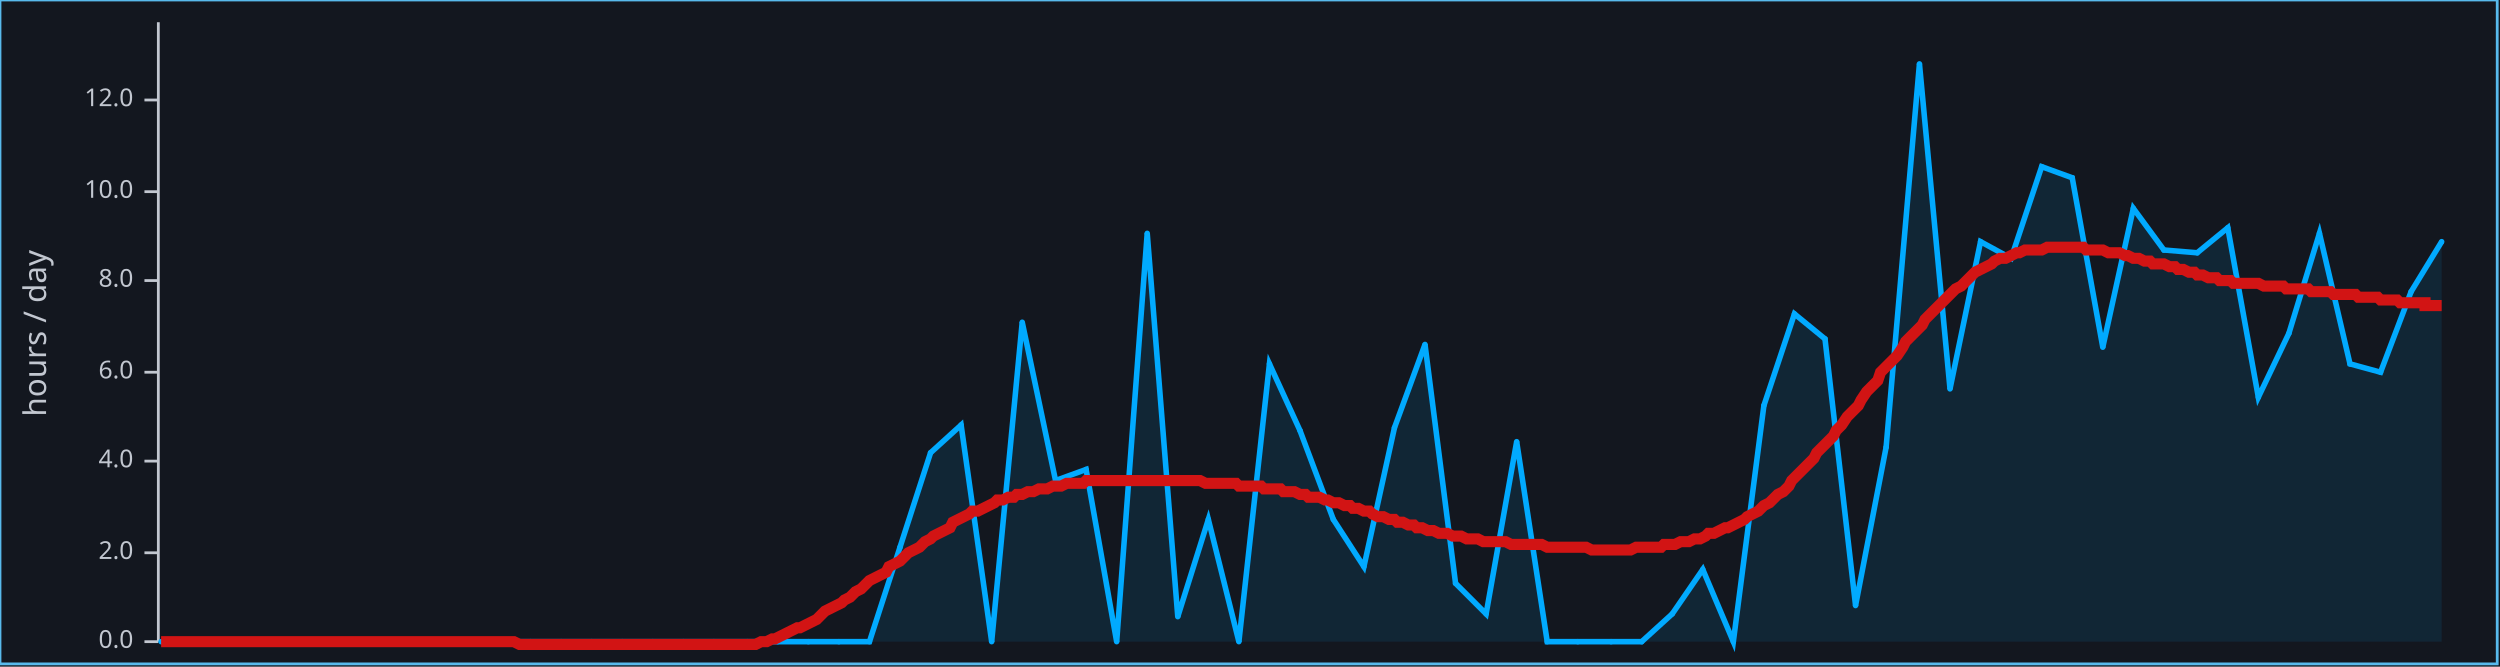
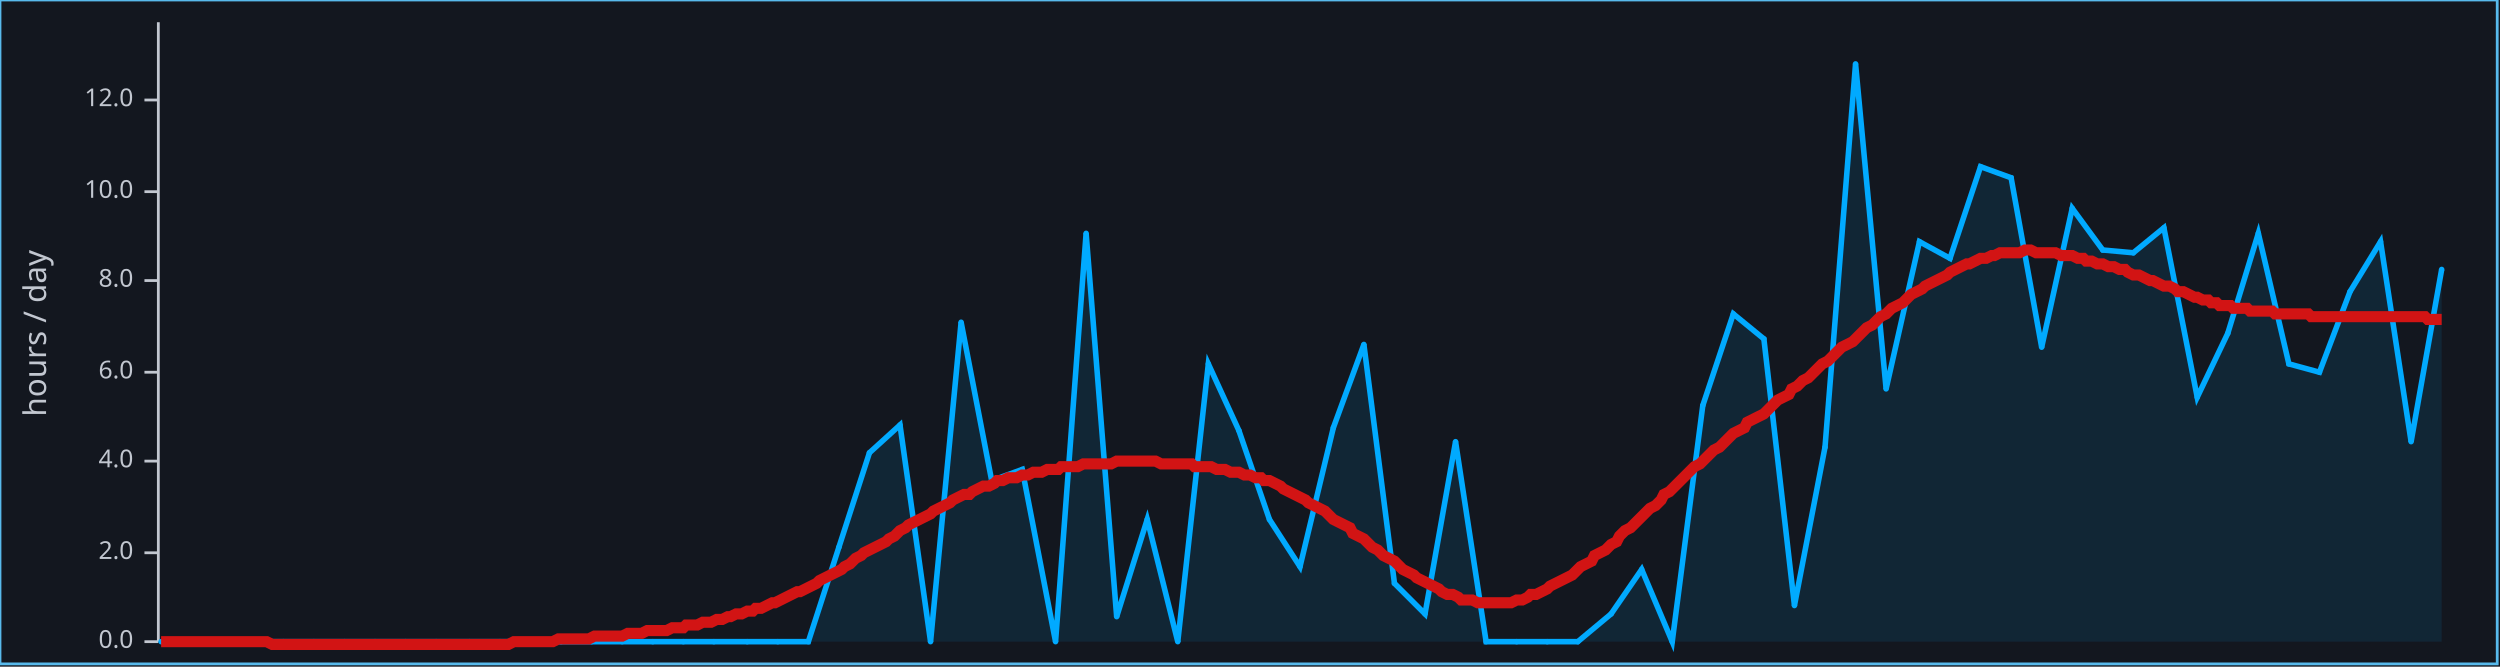
<svg xmlns="http://www.w3.org/2000/svg" width="900" height="240" viewBox="0 0 900 240">
  <rect x="0" y="0" width="900" height="240" opacity="1" fill="#13171F" stroke="none" />
  <rect x="0" y="0" width="899" height="239" opacity="1" fill="none" stroke="#58BAEC" />
  <text x="8" y="120" dy="0.76em" text-anchor="middle" font-family="sans-serif" font-size="11.29" opacity="1" fill="#C2C7D0" transform="rotate(270, 8, 120)">
hours / day
</text>
  <polyline fill="none" opacity="1" stroke="#C2C7D0" stroke-width="1" points="57,8 57,231 " />
  <text x="48" y="231" dy="0.5ex" text-anchor="end" font-family="sans-serif" font-size="8.871" opacity="1" fill="#C2C7D0">
0.0
</text>
  <polyline fill="none" opacity="1" stroke="#C2C7D0" stroke-width="1" points="52,231 57,231 " />
  <text x="48" y="199" dy="0.5ex" text-anchor="end" font-family="sans-serif" font-size="8.871" opacity="1" fill="#C2C7D0">
2.0
</text>
  <polyline fill="none" opacity="1" stroke="#C2C7D0" stroke-width="1" points="52,199 57,199 " />
  <text x="48" y="166" dy="0.5ex" text-anchor="end" font-family="sans-serif" font-size="8.871" opacity="1" fill="#C2C7D0">
4.0
</text>
  <polyline fill="none" opacity="1" stroke="#C2C7D0" stroke-width="1" points="52,166 57,166 " />
  <text x="48" y="134" dy="0.5ex" text-anchor="end" font-family="sans-serif" font-size="8.871" opacity="1" fill="#C2C7D0">
6.0
</text>
  <polyline fill="none" opacity="1" stroke="#C2C7D0" stroke-width="1" points="52,134 57,134 " />
  <text x="48" y="101" dy="0.5ex" text-anchor="end" font-family="sans-serif" font-size="8.871" opacity="1" fill="#C2C7D0">
8.0
</text>
  <polyline fill="none" opacity="1" stroke="#C2C7D0" stroke-width="1" points="52,101 57,101 " />
  <text x="48" y="69" dy="0.5ex" text-anchor="end" font-family="sans-serif" font-size="8.871" opacity="1" fill="#C2C7D0">
10.0
</text>
  <polyline fill="none" opacity="1" stroke="#C2C7D0" stroke-width="1" points="52,69 57,69 " />
  <text x="48" y="36" dy="0.5ex" text-anchor="end" font-family="sans-serif" font-size="8.871" opacity="1" fill="#C2C7D0">
12.0
</text>
  <polyline fill="none" opacity="1" stroke="#C2C7D0" stroke-width="1" points="52,36 57,36 " />
-   <polygon opacity="0.1" fill="#01AAFF" points="58,231 69,231 80,231 91,231 102,231 113,231 124,231 135,231 146,231 157,231 169,231 180,231 191,231 202,231 213,231 224,231 235,231 246,231 257,231 269,231 280,231 291,231 302,231 313,231 324,197 335,163 346,153 357,231 368,116 380,173 391,169 402,231 413,84 424,222 435,187 446,231 457,131 468,155 480,187 491,204 502,154 513,124 524,210 535,221 546,159 557,231 568,231 580,231 591,231 602,221 613,205 624,231 635,146 646,113 657,122 668,218 679,161 691,23 702,140 713,87 724,93 735,60 746,64 757,125 768,75 779,90 791,91 802,82 813,143 824,120 835,84 846,131 857,134 868,105 879,87 879,231 58,231 " />
-   <polyline fill="none" opacity="1" stroke="#01AAFF" stroke-width="2" points="58,231 69,231 80,231 91,231 102,231 113,231 124,231 135,231 146,231 157,231 169,231 180,231 191,231 202,231 213,231 224,231 235,231 246,231 257,231 269,231 280,231 291,231 302,231 313,231 324,197 335,163 346,153 357,231 368,116 380,173 391,169 402,231 413,84 424,222 435,187 446,231 457,131 468,155 480,187 491,204 502,154 513,124 524,210 535,221 546,159 557,231 568,231 580,231 591,231 602,221 613,205 624,231 635,146 646,113 657,122 668,218 679,161 691,23 702,140 713,87 724,93 735,60 746,64 757,125 768,75 779,90 791,91 802,82 813,143 824,120 835,84 846,131 857,134 868,105 879,87 " />
+   <polygon opacity="0.1" fill="#01AAFF" points="58,231 69,231 80,231 91,231 102,231 113,231 124,231 135,231 146,231 157,231 169,231 180,231 191,231 202,231 213,231 224,231 235,231 246,231 257,231 269,231 280,231 291,231 302,197 313,163 324,153 335,231 346,116 357,173 368,169 380,231 391,84 402,222 413,187 424,231 435,131 446,155 457,187 468,204 480,154 491,124 502,210 513,221 524,159 535,231 546,231 557,231 568,231 580,221 591,205 602,231 613,146 624,113 635,122 646,218 657,161 668,23 679,140 691,87 702,93 713,60 724,64 735,125 746,75 757,90 768,91 779,82 791,143 802,120 813,84 824,131 835,134 846,105 857,87 868,159 879,97 879,231 58,231 " />
+   <polyline fill="none" opacity="1" stroke="#01AAFF" stroke-width="2" points="58,231 69,231 80,231 91,231 102,231 113,231 124,231 135,231 146,231 157,231 169,231 180,231 191,231 202,231 213,231 224,231 235,231 246,231 257,231 269,231 280,231 291,231 302,197 313,163 324,153 335,231 346,116 357,173 368,169 380,231 391,84 402,222 413,187 424,231 435,131 446,155 457,187 468,204 480,154 491,124 502,210 513,221 524,159 535,231 546,231 557,231 568,231 580,221 591,205 602,231 613,146 624,113 635,122 646,218 657,161 668,23 679,140 691,87 702,93 713,60 724,64 735,125 746,75 757,90 768,91 779,82 791,143 802,120 813,84 824,131 835,134 846,105 857,87 868,159 879,97 " />
  <circle cx="58" cy="231" r="1" opacity="1" fill="#01AAFF" stroke="none" stroke-width="1" />
  <circle cx="69" cy="231" r="1" opacity="1" fill="#01AAFF" stroke="none" stroke-width="1" />
  <circle cx="80" cy="231" r="1" opacity="1" fill="#01AAFF" stroke="none" stroke-width="1" />
  <circle cx="91" cy="231" r="1" opacity="1" fill="#01AAFF" stroke="none" stroke-width="1" />
  <circle cx="102" cy="231" r="1" opacity="1" fill="#01AAFF" stroke="none" stroke-width="1" />
  <circle cx="113" cy="231" r="1" opacity="1" fill="#01AAFF" stroke="none" stroke-width="1" />
  <circle cx="124" cy="231" r="1" opacity="1" fill="#01AAFF" stroke="none" stroke-width="1" />
  <circle cx="135" cy="231" r="1" opacity="1" fill="#01AAFF" stroke="none" stroke-width="1" />
  <circle cx="146" cy="231" r="1" opacity="1" fill="#01AAFF" stroke="none" stroke-width="1" />
  <circle cx="157" cy="231" r="1" opacity="1" fill="#01AAFF" stroke="none" stroke-width="1" />
  <circle cx="169" cy="231" r="1" opacity="1" fill="#01AAFF" stroke="none" stroke-width="1" />
  <circle cx="180" cy="231" r="1" opacity="1" fill="#01AAFF" stroke="none" stroke-width="1" />
  <circle cx="191" cy="231" r="1" opacity="1" fill="#01AAFF" stroke="none" stroke-width="1" />
  <circle cx="202" cy="231" r="1" opacity="1" fill="#01AAFF" stroke="none" stroke-width="1" />
  <circle cx="213" cy="231" r="1" opacity="1" fill="#01AAFF" stroke="none" stroke-width="1" />
  <circle cx="224" cy="231" r="1" opacity="1" fill="#01AAFF" stroke="none" stroke-width="1" />
  <circle cx="235" cy="231" r="1" opacity="1" fill="#01AAFF" stroke="none" stroke-width="1" />
  <circle cx="246" cy="231" r="1" opacity="1" fill="#01AAFF" stroke="none" stroke-width="1" />
  <circle cx="257" cy="231" r="1" opacity="1" fill="#01AAFF" stroke="none" stroke-width="1" />
  <circle cx="269" cy="231" r="1" opacity="1" fill="#01AAFF" stroke="none" stroke-width="1" />
  <circle cx="280" cy="231" r="1" opacity="1" fill="#01AAFF" stroke="none" stroke-width="1" />
  <circle cx="291" cy="231" r="1" opacity="1" fill="#01AAFF" stroke="none" stroke-width="1" />
-   <circle cx="302" cy="231" r="1" opacity="1" fill="#01AAFF" stroke="none" stroke-width="1" />
-   <circle cx="313" cy="231" r="1" opacity="1" fill="#01AAFF" stroke="none" stroke-width="1" />
-   <circle cx="324" cy="197" r="1" opacity="1" fill="#01AAFF" stroke="none" stroke-width="1" />
-   <circle cx="335" cy="163" r="1" opacity="1" fill="#01AAFF" stroke="none" stroke-width="1" />
-   <circle cx="346" cy="153" r="1" opacity="1" fill="#01AAFF" stroke="none" stroke-width="1" />
-   <circle cx="357" cy="231" r="1" opacity="1" fill="#01AAFF" stroke="none" stroke-width="1" />
-   <circle cx="368" cy="116" r="1" opacity="1" fill="#01AAFF" stroke="none" stroke-width="1" />
-   <circle cx="380" cy="173" r="1" opacity="1" fill="#01AAFF" stroke="none" stroke-width="1" />
-   <circle cx="391" cy="169" r="1" opacity="1" fill="#01AAFF" stroke="none" stroke-width="1" />
-   <circle cx="402" cy="231" r="1" opacity="1" fill="#01AAFF" stroke="none" stroke-width="1" />
-   <circle cx="413" cy="84" r="1" opacity="1" fill="#01AAFF" stroke="none" stroke-width="1" />
-   <circle cx="424" cy="222" r="1" opacity="1" fill="#01AAFF" stroke="none" stroke-width="1" />
-   <circle cx="435" cy="187" r="1" opacity="1" fill="#01AAFF" stroke="none" stroke-width="1" />
-   <circle cx="446" cy="231" r="1" opacity="1" fill="#01AAFF" stroke="none" stroke-width="1" />
-   <circle cx="457" cy="131" r="1" opacity="1" fill="#01AAFF" stroke="none" stroke-width="1" />
-   <circle cx="468" cy="155" r="1" opacity="1" fill="#01AAFF" stroke="none" stroke-width="1" />
-   <circle cx="480" cy="187" r="1" opacity="1" fill="#01AAFF" stroke="none" stroke-width="1" />
-   <circle cx="491" cy="204" r="1" opacity="1" fill="#01AAFF" stroke="none" stroke-width="1" />
-   <circle cx="502" cy="154" r="1" opacity="1" fill="#01AAFF" stroke="none" stroke-width="1" />
-   <circle cx="513" cy="124" r="1" opacity="1" fill="#01AAFF" stroke="none" stroke-width="1" />
-   <circle cx="524" cy="210" r="1" opacity="1" fill="#01AAFF" stroke="none" stroke-width="1" />
-   <circle cx="535" cy="221" r="1" opacity="1" fill="#01AAFF" stroke="none" stroke-width="1" />
-   <circle cx="546" cy="159" r="1" opacity="1" fill="#01AAFF" stroke="none" stroke-width="1" />
+   <circle cx="302" cy="197" r="1" opacity="1" fill="#01AAFF" stroke="none" stroke-width="1" />
+   <circle cx="313" cy="163" r="1" opacity="1" fill="#01AAFF" stroke="none" stroke-width="1" />
+   <circle cx="324" cy="153" r="1" opacity="1" fill="#01AAFF" stroke="none" stroke-width="1" />
+   <circle cx="335" cy="231" r="1" opacity="1" fill="#01AAFF" stroke="none" stroke-width="1" />
+   <circle cx="346" cy="116" r="1" opacity="1" fill="#01AAFF" stroke="none" stroke-width="1" />
+   <circle cx="357" cy="173" r="1" opacity="1" fill="#01AAFF" stroke="none" stroke-width="1" />
+   <circle cx="368" cy="169" r="1" opacity="1" fill="#01AAFF" stroke="none" stroke-width="1" />
+   <circle cx="380" cy="231" r="1" opacity="1" fill="#01AAFF" stroke="none" stroke-width="1" />
+   <circle cx="391" cy="84" r="1" opacity="1" fill="#01AAFF" stroke="none" stroke-width="1" />
+   <circle cx="402" cy="222" r="1" opacity="1" fill="#01AAFF" stroke="none" stroke-width="1" />
+   <circle cx="413" cy="187" r="1" opacity="1" fill="#01AAFF" stroke="none" stroke-width="1" />
+   <circle cx="424" cy="231" r="1" opacity="1" fill="#01AAFF" stroke="none" stroke-width="1" />
+   <circle cx="435" cy="131" r="1" opacity="1" fill="#01AAFF" stroke="none" stroke-width="1" />
+   <circle cx="446" cy="155" r="1" opacity="1" fill="#01AAFF" stroke="none" stroke-width="1" />
+   <circle cx="457" cy="187" r="1" opacity="1" fill="#01AAFF" stroke="none" stroke-width="1" />
+   <circle cx="468" cy="204" r="1" opacity="1" fill="#01AAFF" stroke="none" stroke-width="1" />
+   <circle cx="480" cy="154" r="1" opacity="1" fill="#01AAFF" stroke="none" stroke-width="1" />
+   <circle cx="491" cy="124" r="1" opacity="1" fill="#01AAFF" stroke="none" stroke-width="1" />
+   <circle cx="502" cy="210" r="1" opacity="1" fill="#01AAFF" stroke="none" stroke-width="1" />
+   <circle cx="513" cy="221" r="1" opacity="1" fill="#01AAFF" stroke="none" stroke-width="1" />
+   <circle cx="524" cy="159" r="1" opacity="1" fill="#01AAFF" stroke="none" stroke-width="1" />
+   <circle cx="535" cy="231" r="1" opacity="1" fill="#01AAFF" stroke="none" stroke-width="1" />
+   <circle cx="546" cy="231" r="1" opacity="1" fill="#01AAFF" stroke="none" stroke-width="1" />
  <circle cx="557" cy="231" r="1" opacity="1" fill="#01AAFF" stroke="none" stroke-width="1" />
  <circle cx="568" cy="231" r="1" opacity="1" fill="#01AAFF" stroke="none" stroke-width="1" />
-   <circle cx="580" cy="231" r="1" opacity="1" fill="#01AAFF" stroke="none" stroke-width="1" />
-   <circle cx="591" cy="231" r="1" opacity="1" fill="#01AAFF" stroke="none" stroke-width="1" />
-   <circle cx="602" cy="221" r="1" opacity="1" fill="#01AAFF" stroke="none" stroke-width="1" />
-   <circle cx="613" cy="205" r="1" opacity="1" fill="#01AAFF" stroke="none" stroke-width="1" />
-   <circle cx="624" cy="231" r="1" opacity="1" fill="#01AAFF" stroke="none" stroke-width="1" />
-   <circle cx="635" cy="146" r="1" opacity="1" fill="#01AAFF" stroke="none" stroke-width="1" />
-   <circle cx="646" cy="113" r="1" opacity="1" fill="#01AAFF" stroke="none" stroke-width="1" />
-   <circle cx="657" cy="122" r="1" opacity="1" fill="#01AAFF" stroke="none" stroke-width="1" />
-   <circle cx="668" cy="218" r="1" opacity="1" fill="#01AAFF" stroke="none" stroke-width="1" />
-   <circle cx="679" cy="161" r="1" opacity="1" fill="#01AAFF" stroke="none" stroke-width="1" />
-   <circle cx="691" cy="23" r="1" opacity="1" fill="#01AAFF" stroke="none" stroke-width="1" />
-   <circle cx="702" cy="140" r="1" opacity="1" fill="#01AAFF" stroke="none" stroke-width="1" />
-   <circle cx="713" cy="87" r="1" opacity="1" fill="#01AAFF" stroke="none" stroke-width="1" />
-   <circle cx="724" cy="93" r="1" opacity="1" fill="#01AAFF" stroke="none" stroke-width="1" />
-   <circle cx="735" cy="60" r="1" opacity="1" fill="#01AAFF" stroke="none" stroke-width="1" />
-   <circle cx="746" cy="64" r="1" opacity="1" fill="#01AAFF" stroke="none" stroke-width="1" />
-   <circle cx="757" cy="125" r="1" opacity="1" fill="#01AAFF" stroke="none" stroke-width="1" />
-   <circle cx="768" cy="75" r="1" opacity="1" fill="#01AAFF" stroke="none" stroke-width="1" />
-   <circle cx="779" cy="90" r="1" opacity="1" fill="#01AAFF" stroke="none" stroke-width="1" />
-   <circle cx="791" cy="91" r="1" opacity="1" fill="#01AAFF" stroke="none" stroke-width="1" />
-   <circle cx="802" cy="82" r="1" opacity="1" fill="#01AAFF" stroke="none" stroke-width="1" />
-   <circle cx="813" cy="143" r="1" opacity="1" fill="#01AAFF" stroke="none" stroke-width="1" />
-   <circle cx="824" cy="120" r="1" opacity="1" fill="#01AAFF" stroke="none" stroke-width="1" />
-   <circle cx="835" cy="84" r="1" opacity="1" fill="#01AAFF" stroke="none" stroke-width="1" />
-   <circle cx="846" cy="131" r="1" opacity="1" fill="#01AAFF" stroke="none" stroke-width="1" />
-   <circle cx="857" cy="134" r="1" opacity="1" fill="#01AAFF" stroke="none" stroke-width="1" />
-   <circle cx="868" cy="105" r="1" opacity="1" fill="#01AAFF" stroke="none" stroke-width="1" />
-   <circle cx="879" cy="87" r="1" opacity="1" fill="#01AAFF" stroke="none" stroke-width="1" />
-   <polyline fill="none" opacity="1" stroke="#D21414" stroke-width="4" points="58,231 58,231 58,231 59,231 59,231 60,231 60,231 61,231 61,231 61,231 62,231 63,231 63,231 64,231 64,231 65,231 65,231 66,231 67,231 67,231 68,231 69,231 69,231 70,231 71,231 71,231 72,231 73,231 74,231 75,231 75,231 76,231 77,231 78,231 79,231 80,231 81,231 82,231 83,231 84,231 85,231 86,231 87,231 88,231 89,231 90,231 91,231 93,231 94,231 95,231 96,231 98,231 99,231 100,231 102,231 103,231 105,231 106,231 108,231 109,231 111,231 113,231 114,231 116,231 118,231 119,231 121,231 123,231 125,231 126,231 128,231 130,231 132,231 134,231 136,231 138,231 140,231 141,231 143,231 145,231 147,231 149,231 151,231 153,231 155,231 157,231 159,231 161,231 163,231 165,231 167,231 169,231 170,231 172,231 174,231 176,231 178,231 180,231 182,231 183,231 185,231 187,232 189,232 191,232 192,232 194,232 196,232 198,232 199,232 201,232 203,232 205,232 207,232 208,232 210,232 212,232 214,232 215,232 217,232 219,232 221,232 223,232 224,232 226,232 228,232 230,232 231,232 233,232 235,232 237,232 239,232 240,232 242,232 244,232 246,232 247,232 249,232 251,232 253,232 255,232 256,232 258,232 260,232 262,232 263,232 265,232 267,232 269,232 271,232 272,232 274,231 276,231 278,230 279,230 281,229 283,228 285,227 287,226 288,226 290,225 292,224 294,223 295,222 297,220 299,219 301,218 303,217 304,216 306,215 308,213 310,212 311,211 313,209 315,208 317,207 319,206 320,204 322,203 324,202 326,200 327,199 329,198 331,197 333,195 335,194 336,193 338,192 340,191 342,190 343,188 345,187 347,186 349,185 350,184 352,184 354,183 356,182 358,181 359,180 361,180 363,179 365,179 366,178 368,178 370,177 372,177 374,176 375,176 377,176 379,175 381,175 382,175 384,174 386,174 388,174 390,174 391,173 393,173 395,173 397,173 398,173 400,173 402,173 404,173 406,173 407,173 409,173 411,173 413,173 414,173 416,173 418,173 420,173 422,173 423,173 425,173 427,173 429,173 430,173 432,173 434,174 436,174 438,174 439,174 441,174 443,174 445,174 446,175 448,175 450,175 452,175 454,175 455,176 457,176 459,176 461,176 462,177 464,177 466,177 468,178 470,178 471,179 473,179 475,179 477,180 478,180 480,181 482,181 484,182 486,182 487,183 489,183 491,184 493,184 494,185 496,186 498,186 500,187 502,187 503,188 505,188 507,189 509,189 510,190 512,190 514,191 516,191 518,192 519,192 521,192 523,193 525,193 526,193 528,194 530,194 532,194 534,195 535,195 537,195 539,195 541,195 542,195 544,196 546,196 548,196 550,196 551,196 553,196 555,196 557,197 558,197 560,197 562,197 564,197 566,197 567,197 569,197 571,197 573,198 574,198 576,198 578,198 580,198 582,198 583,198 585,198 587,198 589,197 590,197 592,197 594,197 596,197 598,197 599,196 601,196 603,196 605,195 606,195 608,195 610,194 612,194 614,193 615,192 617,192 619,191 621,190 622,190 624,189 626,188 628,187 629,186 631,185 633,184 635,182 637,181 638,180 640,178 642,177 644,175 645,173 647,171 649,169 651,167 653,165 654,163 656,161 658,159 660,157 661,155 663,153 665,150 667,148 669,146 670,144 672,141 674,139 676,137 677,134 679,132 681,130 683,128 685,125 686,123 688,121 690,119 692,117 693,115 695,113 697,111 699,109 701,107 702,106 704,104 706,103 708,101 709,100 711,98 713,97 715,96 717,95 718,94 720,93 722,93 724,92 726,91 727,91 729,90 731,90 733,90 735,90 737,89 738,89 740,89 742,89 744,89 746,89 748,89 750,89 751,90 753,90 755,90 757,90 759,91 761,91 763,91 765,92 766,92 768,93 770,93 772,94 774,94 775,95 777,95 779,95 781,96 783,96 784,97 786,97 788,98 790,98 791,99 793,99 795,100 796,100 798,100 799,101 801,101 803,101 804,102 806,102 807,102 809,102 810,102 812,102 813,102 815,103 816,103 818,103 819,103 821,103 822,103 823,104 825,104 826,104 828,104 829,104 831,104 832,105 833,105 835,105 836,105 837,105 839,105 840,106 841,106 843,106 844,106 845,106 846,106 848,106 849,107 850,107 851,107 852,107 853,107 855,107 856,107 857,108 858,108 859,108 860,108 861,108 862,108 863,108 863,108 864,109 865,109 866,109 867,109 868,109 868,109 869,109 870,109 870,109 871,109 871,109 872,109 873,109 873,110 873,110 874,110 874,110 875,110 875,110 875,110 876,110 876,110 876,110 876,110 877,110 877,110 877,110 877,110 877,110 878,110 878,110 878,110 878,110 878,110 878,110 878,110 878,110 878,110 878,110 878,110 878,110 879,110 879,110 879,110 879,110 879,110 879,110 879,110 879,110 879,110 879,110 879,110 879,110 879,110 879,110 879,110 " />
+   <circle cx="580" cy="221" r="1" opacity="1" fill="#01AAFF" stroke="none" stroke-width="1" />
+   <circle cx="591" cy="205" r="1" opacity="1" fill="#01AAFF" stroke="none" stroke-width="1" />
+   <circle cx="602" cy="231" r="1" opacity="1" fill="#01AAFF" stroke="none" stroke-width="1" />
+   <circle cx="613" cy="146" r="1" opacity="1" fill="#01AAFF" stroke="none" stroke-width="1" />
+   <circle cx="624" cy="113" r="1" opacity="1" fill="#01AAFF" stroke="none" stroke-width="1" />
+   <circle cx="635" cy="122" r="1" opacity="1" fill="#01AAFF" stroke="none" stroke-width="1" />
+   <circle cx="646" cy="218" r="1" opacity="1" fill="#01AAFF" stroke="none" stroke-width="1" />
+   <circle cx="657" cy="161" r="1" opacity="1" fill="#01AAFF" stroke="none" stroke-width="1" />
+   <circle cx="668" cy="23" r="1" opacity="1" fill="#01AAFF" stroke="none" stroke-width="1" />
+   <circle cx="679" cy="140" r="1" opacity="1" fill="#01AAFF" stroke="none" stroke-width="1" />
+   <circle cx="691" cy="87" r="1" opacity="1" fill="#01AAFF" stroke="none" stroke-width="1" />
+   <circle cx="702" cy="93" r="1" opacity="1" fill="#01AAFF" stroke="none" stroke-width="1" />
+   <circle cx="713" cy="60" r="1" opacity="1" fill="#01AAFF" stroke="none" stroke-width="1" />
+   <circle cx="724" cy="64" r="1" opacity="1" fill="#01AAFF" stroke="none" stroke-width="1" />
+   <circle cx="735" cy="125" r="1" opacity="1" fill="#01AAFF" stroke="none" stroke-width="1" />
+   <circle cx="746" cy="75" r="1" opacity="1" fill="#01AAFF" stroke="none" stroke-width="1" />
+   <circle cx="757" cy="90" r="1" opacity="1" fill="#01AAFF" stroke="none" stroke-width="1" />
+   <circle cx="768" cy="91" r="1" opacity="1" fill="#01AAFF" stroke="none" stroke-width="1" />
+   <circle cx="779" cy="82" r="1" opacity="1" fill="#01AAFF" stroke="none" stroke-width="1" />
+   <circle cx="791" cy="143" r="1" opacity="1" fill="#01AAFF" stroke="none" stroke-width="1" />
+   <circle cx="802" cy="120" r="1" opacity="1" fill="#01AAFF" stroke="none" stroke-width="1" />
+   <circle cx="813" cy="84" r="1" opacity="1" fill="#01AAFF" stroke="none" stroke-width="1" />
+   <circle cx="824" cy="131" r="1" opacity="1" fill="#01AAFF" stroke="none" stroke-width="1" />
+   <circle cx="835" cy="134" r="1" opacity="1" fill="#01AAFF" stroke="none" stroke-width="1" />
+   <circle cx="846" cy="105" r="1" opacity="1" fill="#01AAFF" stroke="none" stroke-width="1" />
+   <circle cx="857" cy="87" r="1" opacity="1" fill="#01AAFF" stroke="none" stroke-width="1" />
+   <circle cx="868" cy="159" r="1" opacity="1" fill="#01AAFF" stroke="none" stroke-width="1" />
+   <circle cx="879" cy="97" r="1" opacity="1" fill="#01AAFF" stroke="none" stroke-width="1" />
+   <polyline fill="none" opacity="1" stroke="#D21414" stroke-width="4" points="58,231 58,231 58,231 59,231 59,231 60,231 60,231 61,231 61,231 61,231 62,231 63,231 63,231 64,231 64,231 65,231 65,231 66,231 67,231 67,231 68,231 69,231 69,231 70,231 71,231 71,231 72,231 73,231 74,231 75,231 75,231 76,231 77,231 78,231 79,231 80,231 81,231 82,231 83,231 84,231 85,231 86,231 87,231 88,231 89,231 90,231 91,231 93,231 94,231 95,231 96,231 98,232 99,232 100,232 102,232 103,232 105,232 106,232 108,232 109,232 111,232 113,232 114,232 116,232 118,232 119,232 121,232 123,232 125,232 126,232 128,232 130,232 132,232 134,232 136,232 138,232 140,232 141,232 143,232 145,232 147,232 149,232 151,232 153,232 155,232 157,232 159,232 161,232 163,232 165,232 167,232 169,232 170,232 172,232 174,232 176,232 178,232 180,232 182,232 183,232 185,231 187,231 189,231 191,231 192,231 194,231 196,231 198,231 199,231 201,230 203,230 205,230 207,230 208,230 210,230 212,230 214,229 215,229 217,229 219,229 221,229 223,229 224,229 226,228 228,228 230,228 231,228 233,227 235,227 237,227 239,227 240,227 242,226 244,226 246,226 247,225 249,225 251,225 253,224 255,224 256,224 258,223 260,223 262,222 263,222 265,221 267,221 269,220 271,220 272,219 274,219 276,218 278,217 279,217 281,216 283,215 285,214 287,213 288,213 290,212 292,211 294,210 295,209 297,208 299,207 301,206 303,205 304,204 306,203 308,201 310,200 311,199 313,198 315,197 317,196 319,195 320,194 322,193 324,191 326,190 327,189 329,188 331,187 333,186 335,185 336,184 338,183 340,182 342,181 343,180 345,179 347,178 349,178 350,177 352,176 354,175 356,175 358,174 359,173 361,173 363,172 365,172 366,172 368,171 370,171 372,170 374,170 375,170 377,169 379,169 381,169 382,168 384,168 386,168 388,168 390,167 391,167 393,167 395,167 397,167 398,167 400,167 402,166 404,166 406,166 407,166 409,166 411,166 413,166 414,166 416,166 418,167 420,167 422,167 423,167 425,167 427,167 429,167 430,168 432,168 434,168 436,168 438,169 439,169 441,169 443,170 445,170 446,170 448,171 450,171 452,172 454,172 455,173 457,173 459,174 461,175 462,176 464,177 466,178 468,179 470,180 471,181 473,182 475,183 477,184 478,185 480,187 482,188 484,189 486,190 487,192 489,193 491,194 493,196 494,197 496,198 498,200 500,201 502,202 503,203 505,205 507,206 509,207 510,208 512,209 514,210 516,211 518,212 519,213 521,214 523,214 525,215 526,216 528,216 530,216 532,217 534,217 535,217 537,217 539,217 541,217 542,217 544,217 546,216 548,216 550,215 551,214 553,214 555,213 557,212 558,211 560,210 562,209 564,208 566,207 567,206 569,204 571,203 573,202 574,200 576,199 578,198 580,196 582,195 583,193 585,191 587,190 589,188 590,187 592,185 594,183 596,182 598,180 599,178 601,177 603,175 605,173 606,172 608,170 610,168 612,167 614,165 615,164 617,162 619,161 621,159 622,158 624,156 626,155 628,154 629,152 631,151 633,150 635,149 637,147 638,146 640,144 642,143 644,142 645,140 647,139 649,137 651,136 653,134 654,133 656,131 658,130 660,128 661,127 663,125 665,124 667,123 669,121 670,120 672,118 674,117 676,115 677,114 679,113 681,111 683,110 685,109 686,108 688,106 690,105 692,104 693,103 695,102 697,101 699,100 701,99 702,98 704,97 706,96 708,95 709,95 711,94 713,93 715,93 717,92 718,92 720,91 722,91 724,91 726,91 727,91 729,90 731,90 733,91 735,91 737,91 738,91 740,91 742,92 744,92 746,92 748,93 750,93 751,94 753,94 755,95 757,95 759,96 761,96 763,97 765,97 766,98 768,99 770,99 772,100 774,101 775,101 777,102 779,103 781,103 783,104 784,105 786,105 788,106 790,107 791,107 793,108 795,108 796,109 798,109 799,110 801,110 803,110 804,111 806,111 807,111 809,111 810,112 812,112 813,112 815,112 816,112 818,112 819,113 821,113 822,113 823,113 825,113 826,113 828,113 829,113 831,113 832,114 833,114 835,114 836,114 837,114 839,114 840,114 841,114 843,114 844,114 845,114 846,114 848,114 849,114 850,114 851,114 852,114 853,114 855,114 856,114 857,114 858,114 859,114 860,114 861,114 862,114 863,114 863,114 864,114 865,114 866,114 867,114 868,114 868,114 869,114 870,114 870,114 871,114 871,114 872,114 873,114 873,114 873,114 874,115 874,115 875,115 875,115 875,115 876,115 876,115 876,115 876,115 877,115 877,115 877,115 877,115 877,115 878,115 878,115 878,115 878,115 878,115 878,115 878,115 878,115 878,115 878,115 878,115 878,115 879,115 879,115 879,115 879,115 879,115 879,115 879,115 879,115 879,115 879,115 879,115 879,115 879,115 879,115 879,115 " />
</svg>
